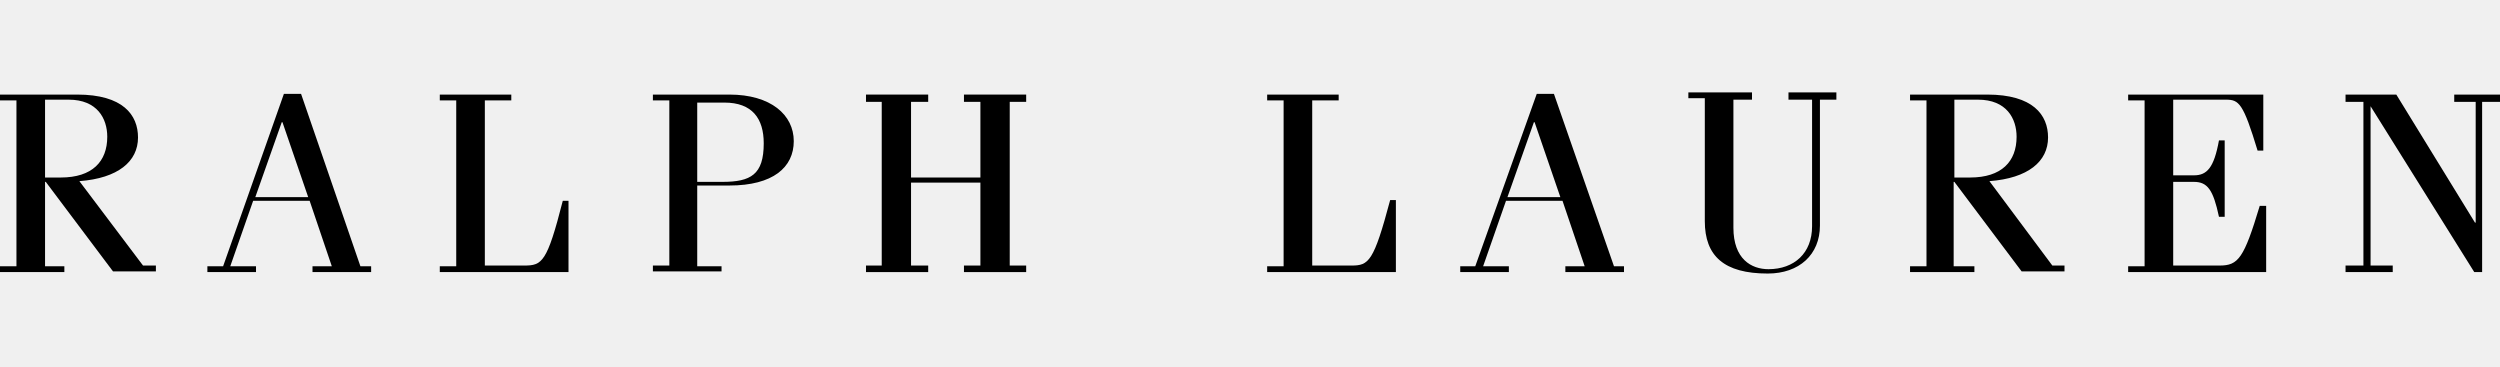
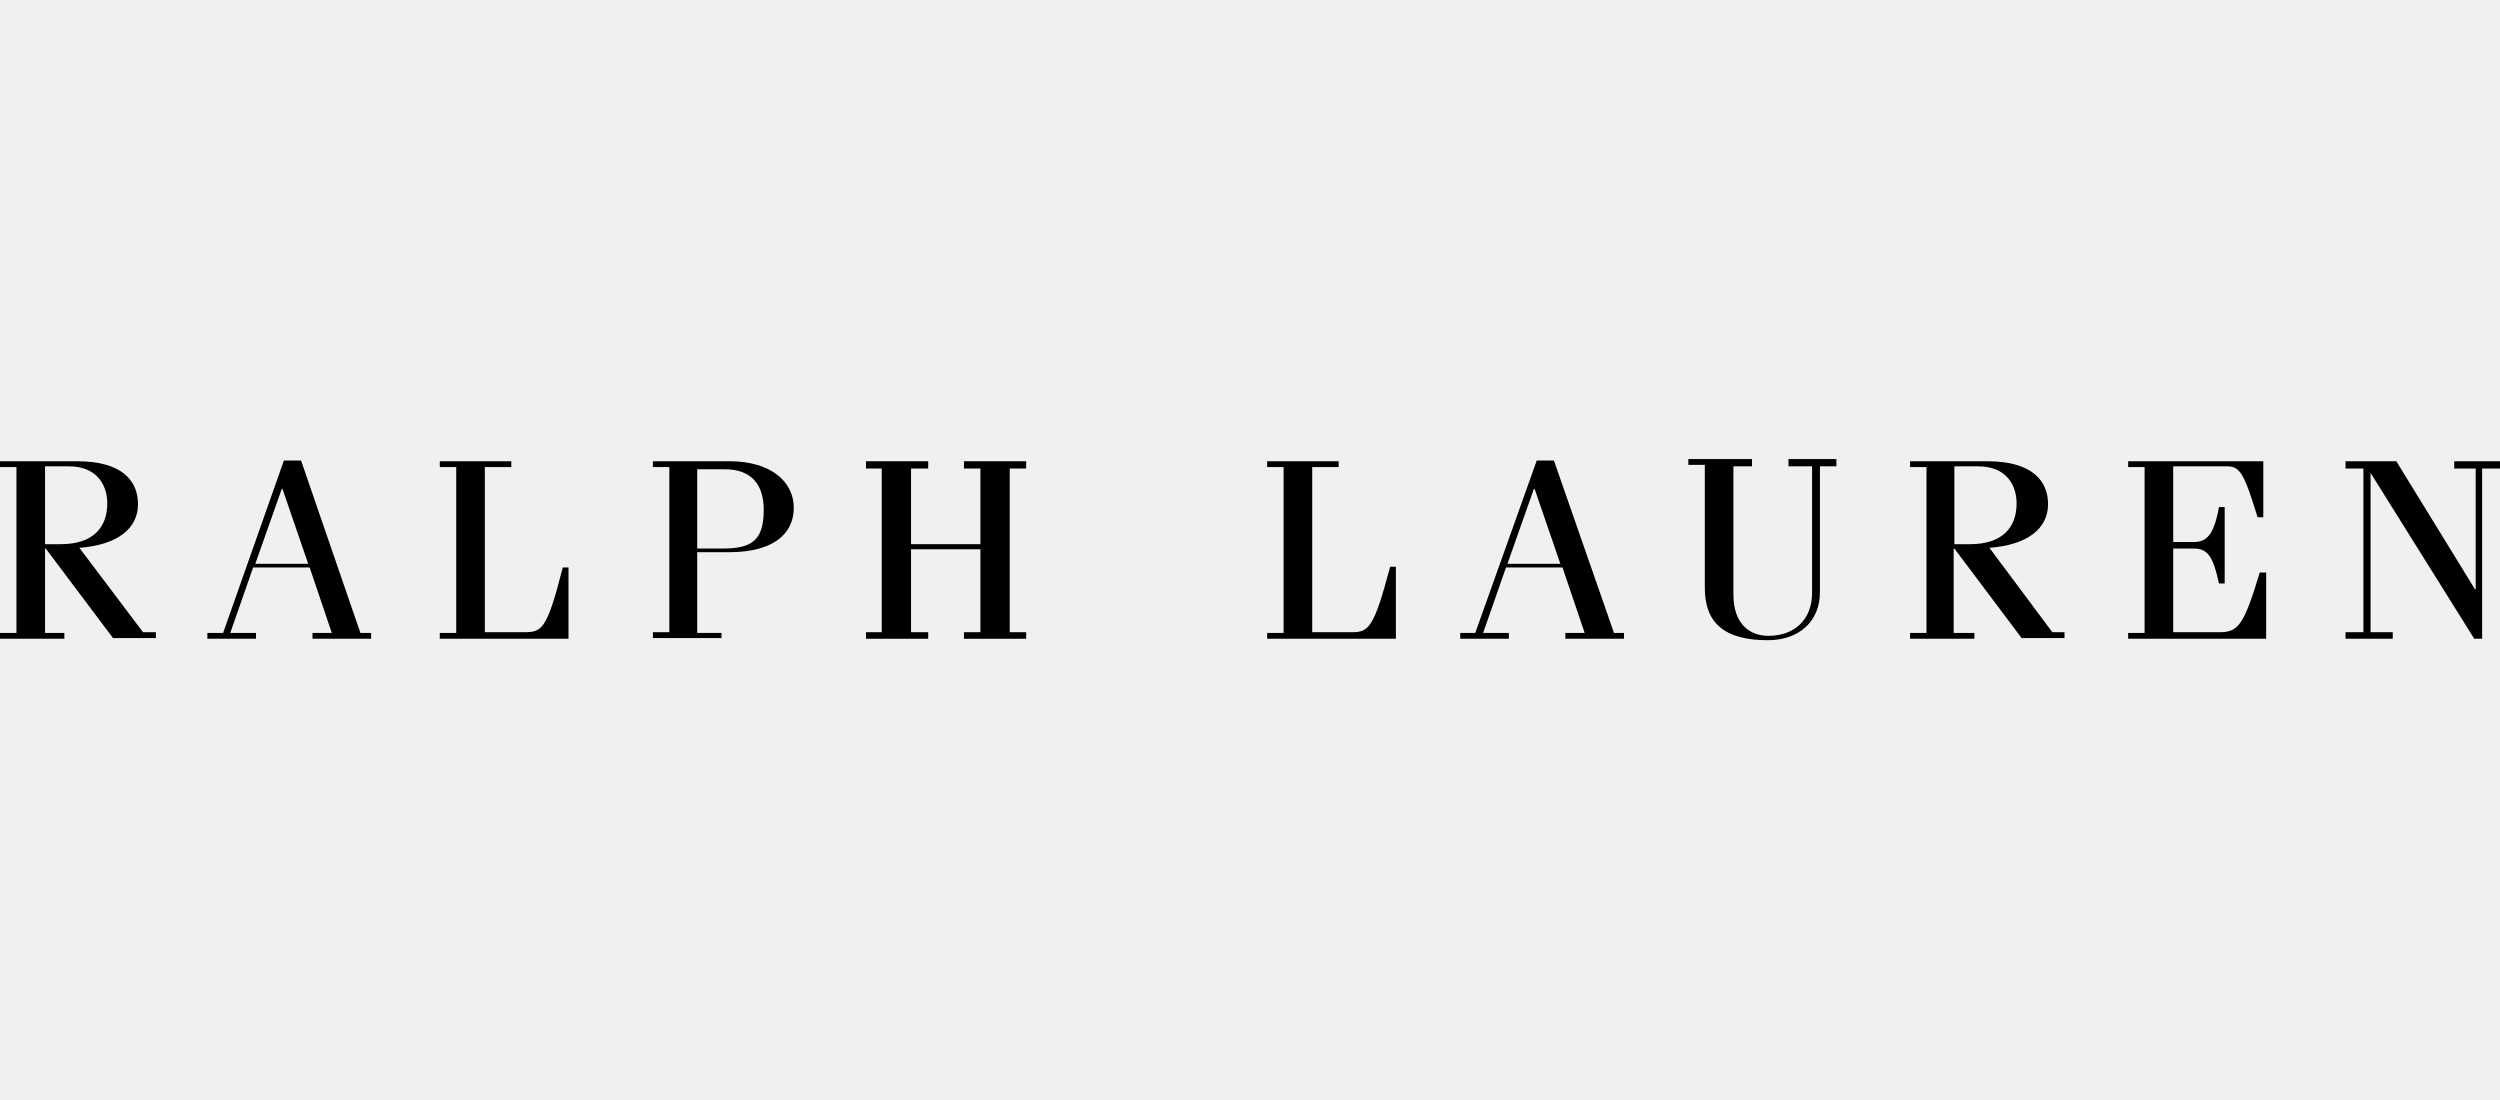
- <svg xmlns="http://www.w3.org/2000/svg" width="150" height="22" viewBox="0 0 300 22" fill="none">
+ <svg xmlns="http://www.w3.org/2000/svg" width="150" height="66" viewBox="0 0 300 22" fill="none">
  <g clip-path="url(#clip0_3_23)">
    <path d="M5.406 10.214V0.96H8.238C11.671 0.96 12.872 3.23 12.872 5.413C12.872 8.381 11.07 10.302 7.294 10.302H5.406V10.214ZM9.525 10.738C14.159 10.389 16.562 8.381 16.562 5.5C16.562 2.794 14.76 0.349 9.268 0.349H0V1.048H1.974V20.952H0V21.651H7.723V20.952H5.406V10.825H5.492L13.558 21.564H18.707V20.865H17.163L9.525 10.738Z" fill="black" />
    <path d="M30.635 12.659L33.81 3.667H33.896L36.985 12.659H30.635ZM36.127 0.262H34.068L26.773 20.952H24.886V21.651H30.721V20.952H27.632L30.378 13.095H37.157L39.817 20.952H37.5V21.651H44.537V20.952H43.249L36.127 0.262Z" fill="black" />
    <path d="M62.901 20.865H58.181V1.048H61.356V0.349H52.775V1.048H54.748V20.952H52.775V21.651H68.221V13.095H67.534C65.646 20.516 65.046 20.865 62.901 20.865Z" fill="black" />
    <path d="M83.667 1.31H86.928C90.275 1.31 91.648 3.23 91.648 6.198C91.648 9.952 90.103 10.825 86.671 10.825H83.667C83.667 10.651 83.667 1.31 83.667 1.31ZM86.671 20.952H83.667V11.262H87.529C92.763 11.262 95.252 9.079 95.252 5.937C95.252 2.794 92.506 0.349 87.529 0.349H78.347V1.048H80.32V20.865H78.347V21.564H86.585V20.952H86.671Z" fill="black" />
    <path d="M115.675 20.865V21.651H123.141V20.865H121.167V1.222H123.141V0.349H115.675V1.222H117.649V10.302H109.325V1.222H111.384V0.349H103.919V1.222H105.807V20.865H103.919V21.651H111.384V20.865H109.325V10.913H117.649V20.865H115.675Z" fill="black" />
    <path d="M167.506 13.008H166.819C164.846 20.429 164.245 20.865 162.185 20.865H157.466V1.048H160.641V0.349H152.059V1.048H154.033V20.952H152.059V21.651H167.506V13.008Z" fill="black" />
    <path d="M180.892 12.659L184.067 3.667H184.153L187.243 12.659H180.892ZM186.47 0.262H184.411L177.031 20.952H175.229V21.651H181.064V20.952H177.975L180.721 13.095H187.5L190.16 20.952H187.843V21.651H194.88V20.952H193.678L186.47 0.262Z" fill="black" />
    <path d="M214.617 0.96H217.449V16.151C217.449 19.381 215.303 21.302 212.214 21.302C210.154 21.302 208.009 20.079 208.009 16.325V0.96H210.24V0.087H202.603V0.786H204.577V15.54C204.577 19.73 206.894 21.825 212.128 21.825C215.904 21.825 218.392 19.556 218.392 16.064V0.96H220.366V0.087H214.617V0.96Z" fill="black" />
    <path d="M234.525 10.214V0.96H237.357C240.789 0.96 241.991 3.23 241.991 5.413C241.991 8.381 240.189 10.302 236.413 10.302H234.525V10.214ZM238.73 10.738C243.364 10.389 245.767 8.381 245.767 5.5C245.767 2.794 243.965 0.349 238.473 0.349H229.205V1.048H231.178V20.952H229.205V21.651H236.928V20.952H234.439V10.825H234.525L242.592 21.564H247.74V20.865H246.281L238.73 10.738Z" fill="black" />
    <path d="M266.362 20.865H260.784V10.825H263.272C264.903 10.825 265.589 11.786 266.276 15.016H266.962V5.849H266.276C265.675 9.167 264.817 10.04 263.272 10.04H260.784V0.96H267.134C268.678 0.96 269.193 1.397 270.91 7.071H271.596V0.349H255.378V1.048H257.351V20.952H255.378V21.651H271.939V13.706H271.167C269.279 19.992 268.593 20.865 266.362 20.865Z" fill="black" />
    <path d="M294.508 0.349V1.222H297.082V15.714H296.997L287.557 0.349H281.465V1.222H283.61V20.865H281.465V21.651H287.128V20.865H284.468V1.746L296.911 21.651H297.855V1.222H300V0.349H294.508Z" fill="black" />
  </g>
  <defs>
    <clipPath id="clip0_3_23">
      <rect width="300" height="22" fill="white" />
    </clipPath>
  </defs>
</svg>
